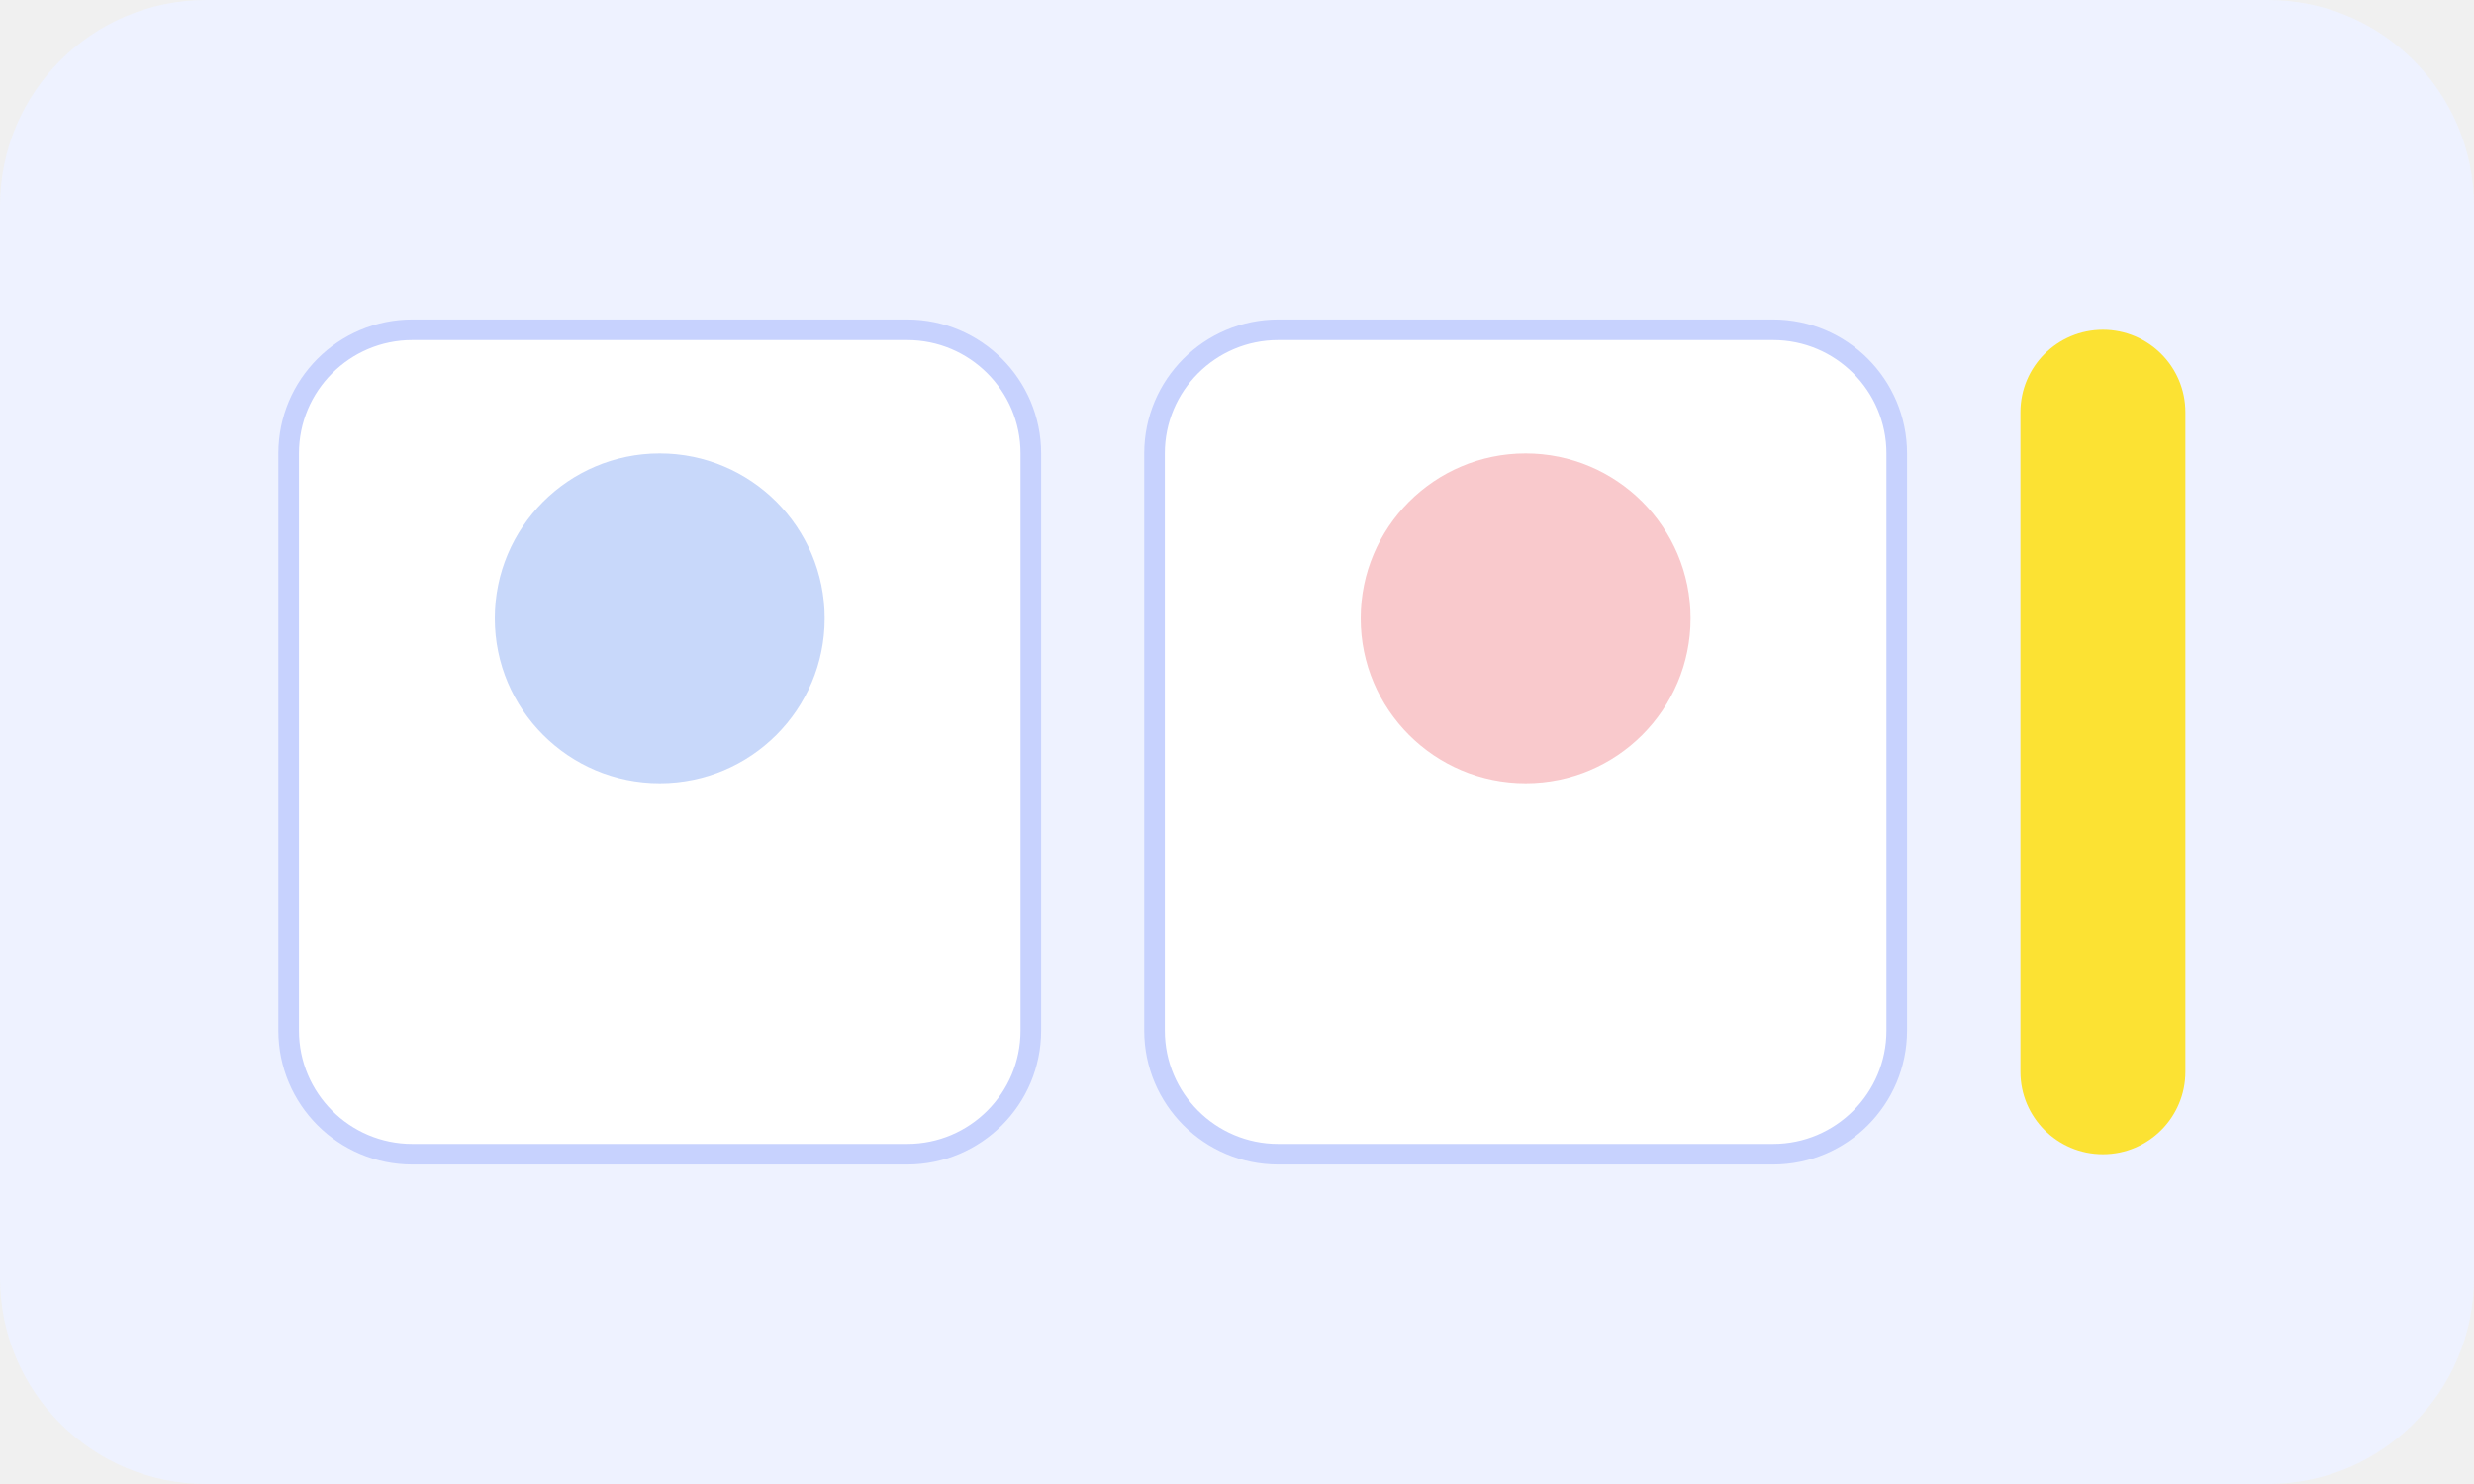
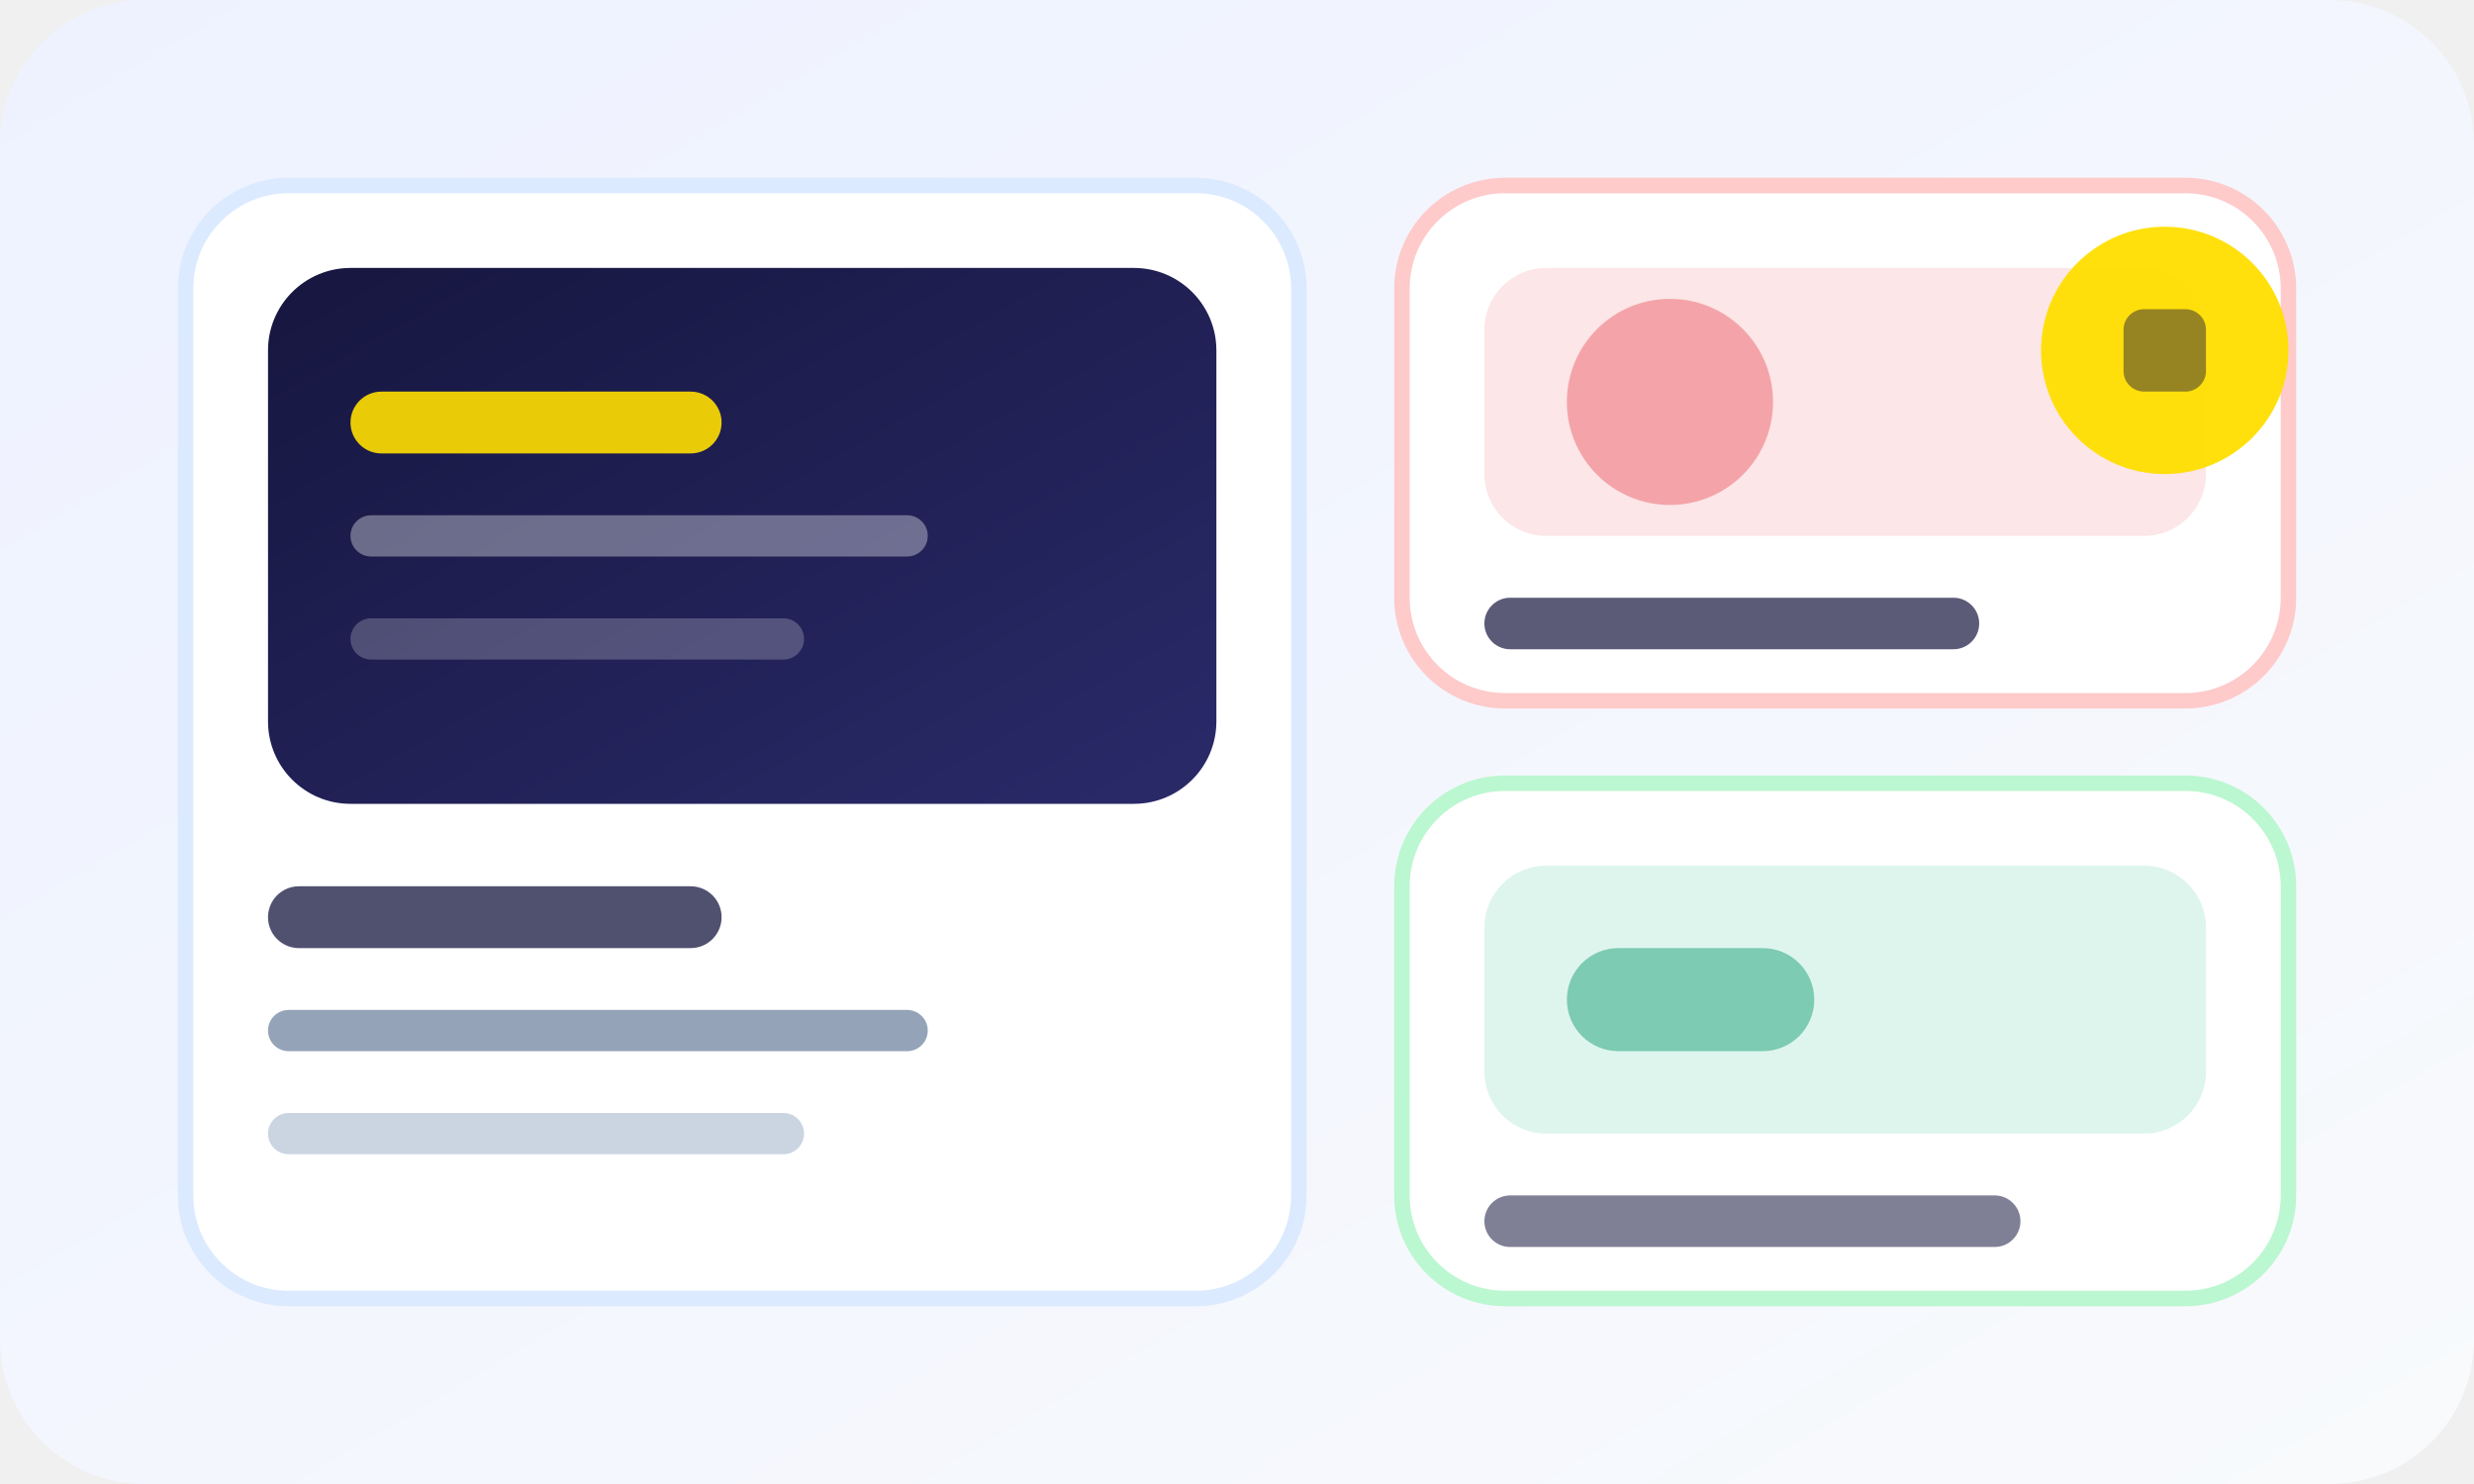
- <svg xmlns="http://www.w3.org/2000/svg" viewBox="0 0 120 72" width="120" height="72" aria-hidden="true">
-   <rect width="120" height="72" rx="10" fill="#eef2ff" />
-   <rect x="14" y="16" width="36" height="40" rx="6" fill="#fff" stroke="#c7d2fe" />
-   <rect x="56" y="16" width="36" height="40" rx="6" fill="#fff" stroke="#c7d2fe" />
-   <rect x="98" y="16" width="8" height="40" rx="4" fill="#FFDE00" opacity="0.8" />
-   <circle cx="32" cy="30" r="8" fill="#2563eb" opacity="0.25" />
-   <circle cx="74" cy="30" r="8" fill="#E62833" opacity="0.25" />
+ <svg xmlns="http://www.w3.org/2000/svg" viewBox="0 0 240 144" width="240" height="144" aria-hidden="true">
+   <defs>
+     <linearGradient id="portBg" x1="0%" y1="0%" x2="100%" y2="100%">
+       <stop offset="0%" stop-color="#eef2ff" />
+       <stop offset="100%" stop-color="#f8fafc" />
+     </linearGradient>
+     <linearGradient id="portHero" x1="0%" y1="0%" x2="100%" y2="100%">
+       <stop offset="0%" stop-color="#16163f" />
+       <stop offset="100%" stop-color="#2a2a6a" />
+     </linearGradient>
+   </defs>
+   <rect width="240" height="144" rx="14" fill="url(#portBg)" />
+   <rect x="18" y="18" width="108" height="108" rx="10" fill="#fff" stroke="#dbeafe" stroke-width="1.5" />
+   <rect x="26" y="26" width="92" height="52" rx="8" fill="url(#portHero)" />
+   <rect x="34" y="38" width="36" height="6" rx="3" fill="#FFDE00" opacity="0.9" />
+   <rect x="34" y="50" width="56" height="4" rx="2" fill="#fff" opacity="0.35" />
+   <rect x="34" y="60" width="44" height="4" rx="2" fill="#fff" opacity="0.22" />
+   <rect x="26" y="86" width="44" height="6" rx="3" fill="#16163f" opacity="0.75" />
+   <rect x="26" y="98" width="64" height="4" rx="2" fill="#94a3b8" />
+   <rect x="26" y="108" width="52" height="4" rx="2" fill="#cbd5e1" />
+   <rect x="136" y="18" width="86" height="50" rx="10" fill="#fff" stroke="#fecaca" stroke-width="1.5" />
+   <rect x="144" y="26" width="70" height="26" rx="6" fill="#E62833" opacity="0.12" />
+   <circle cx="162" cy="39" r="10" fill="#E62833" opacity="0.35" />
+   <rect x="144" y="58" width="48" height="5" rx="2.5" fill="#16163f" opacity="0.7" />
+   <rect x="136" y="76" width="86" height="50" rx="10" fill="#fff" stroke="#bbf7d0" stroke-width="1.5" />
+   <rect x="144" y="84" width="70" height="26" rx="6" fill="#10b981" opacity="0.14" />
+   <rect x="152" y="92" width="24" height="10" rx="5" fill="#059669" opacity="0.45" />
+   <rect x="144" y="116" width="52" height="5" rx="2.5" fill="#16163f" opacity="0.55" />
+   <rect x="198" y="22" width="24" height="24" rx="12" fill="#FFDE00" opacity="0.95" />
+   <rect x="206" y="30" width="8" height="8" rx="2" fill="#16163f" opacity="0.45" />
</svg>
